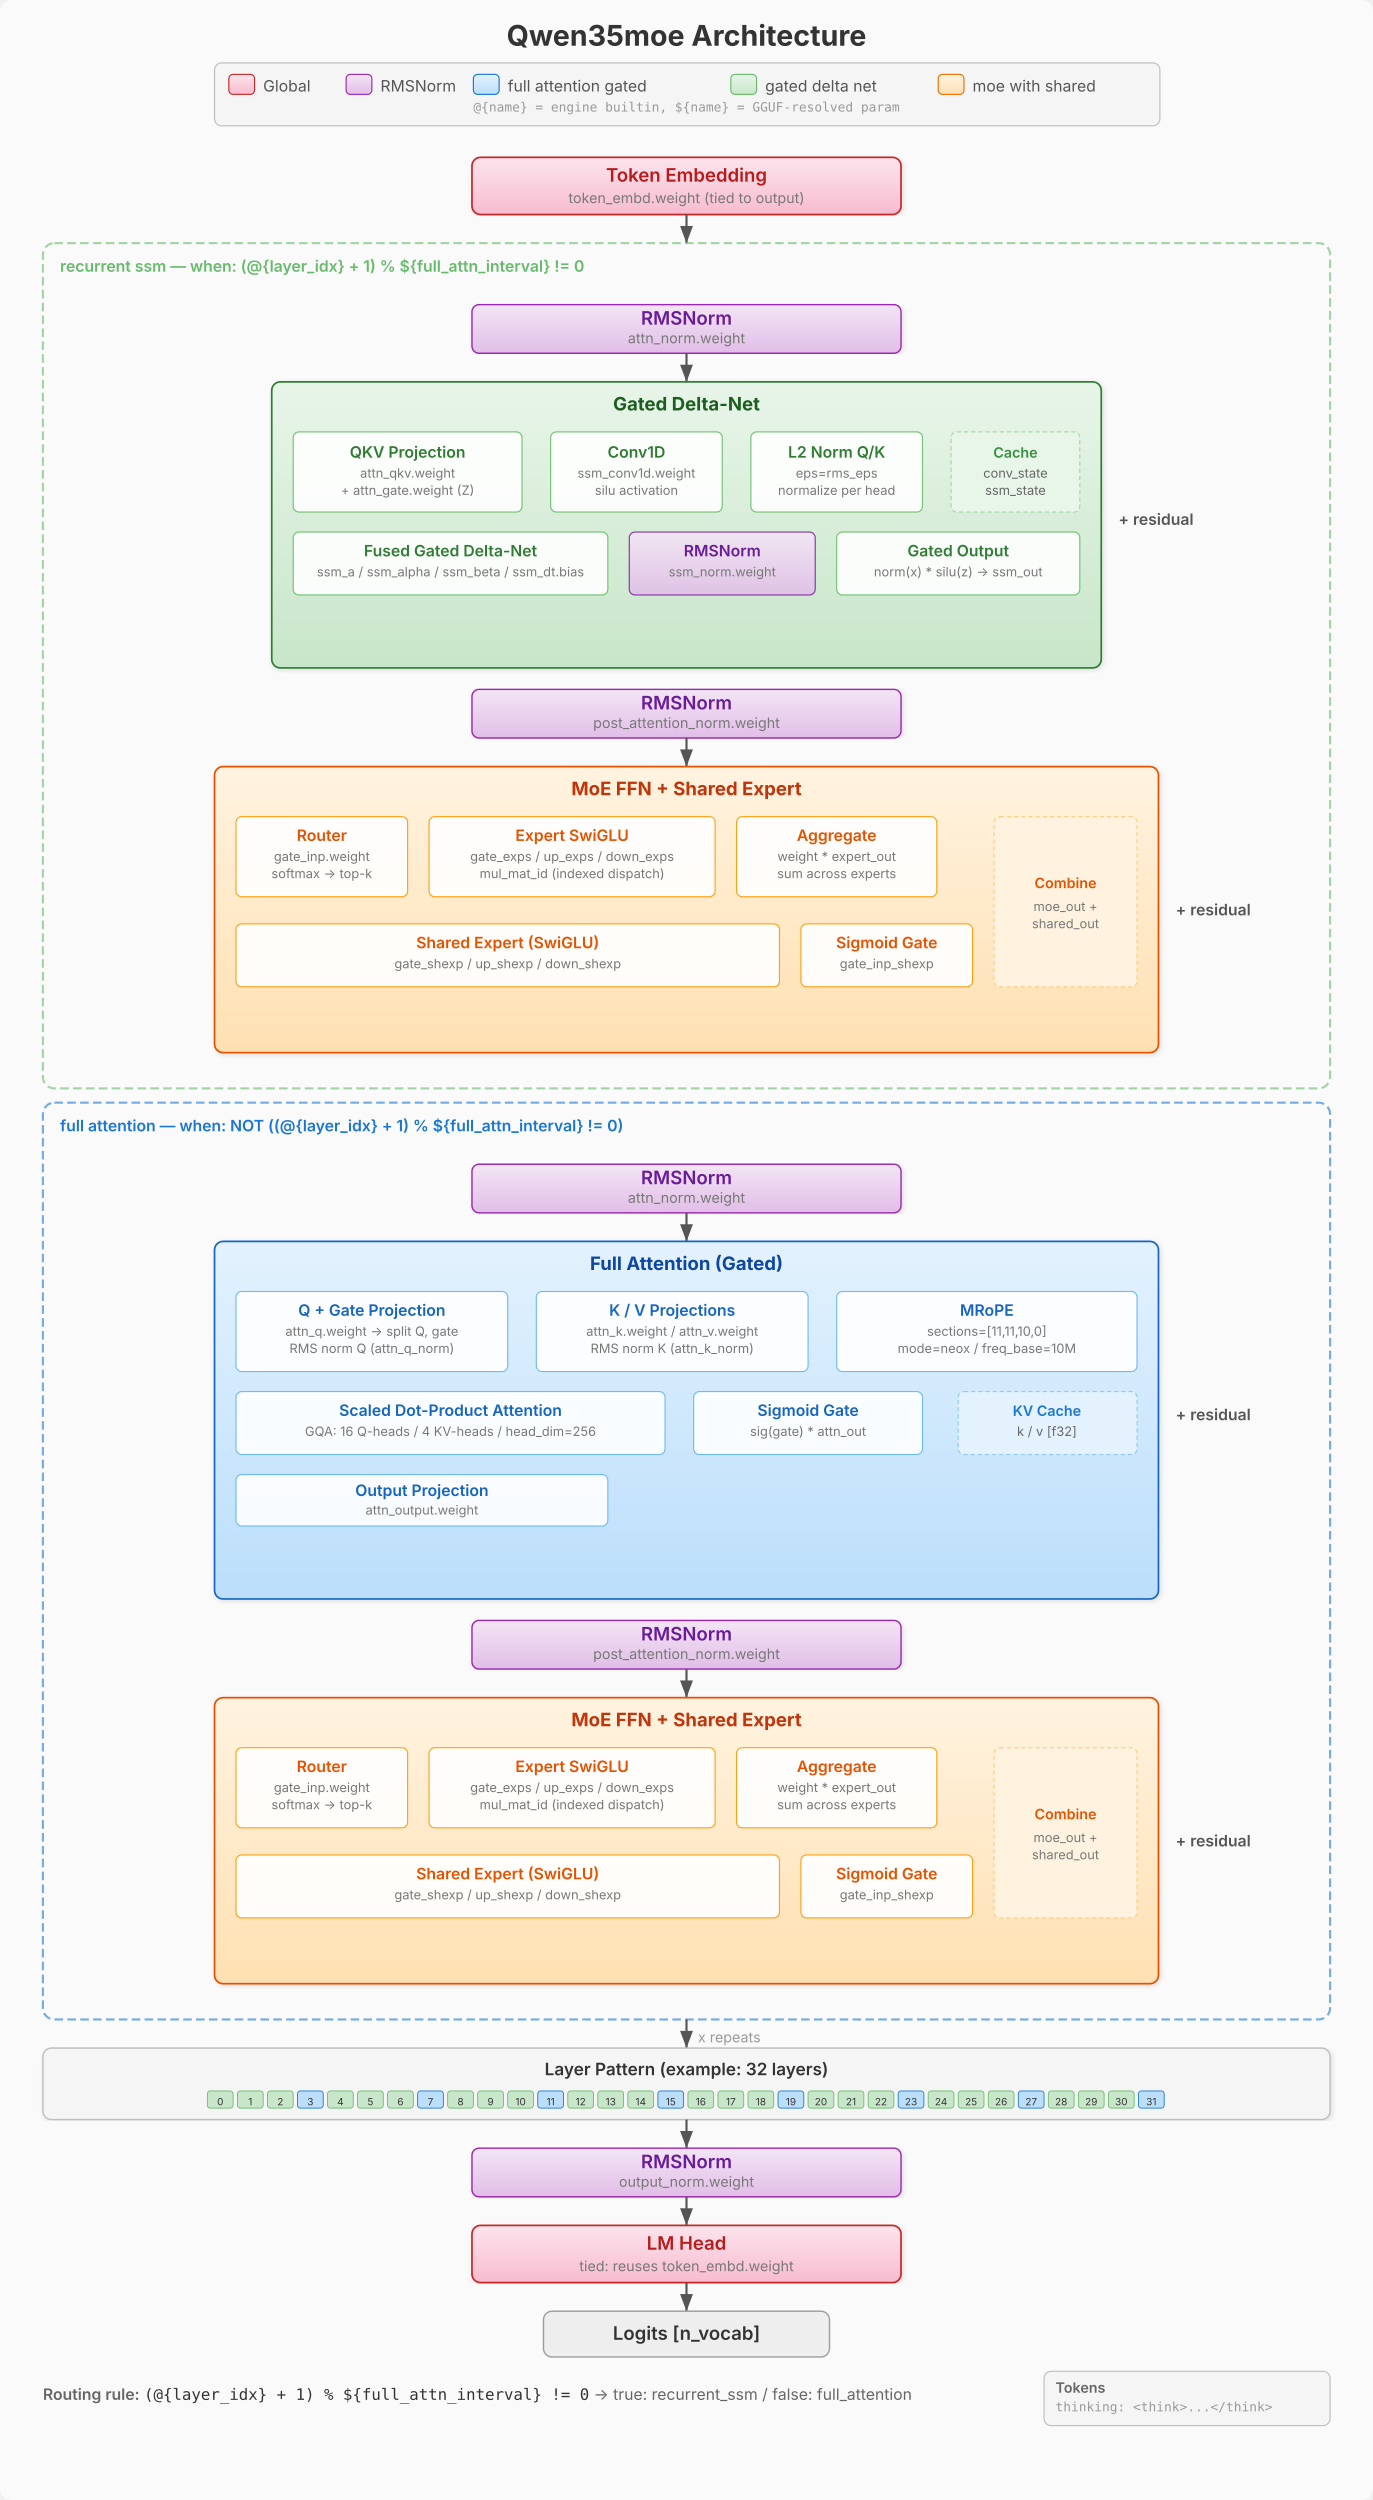
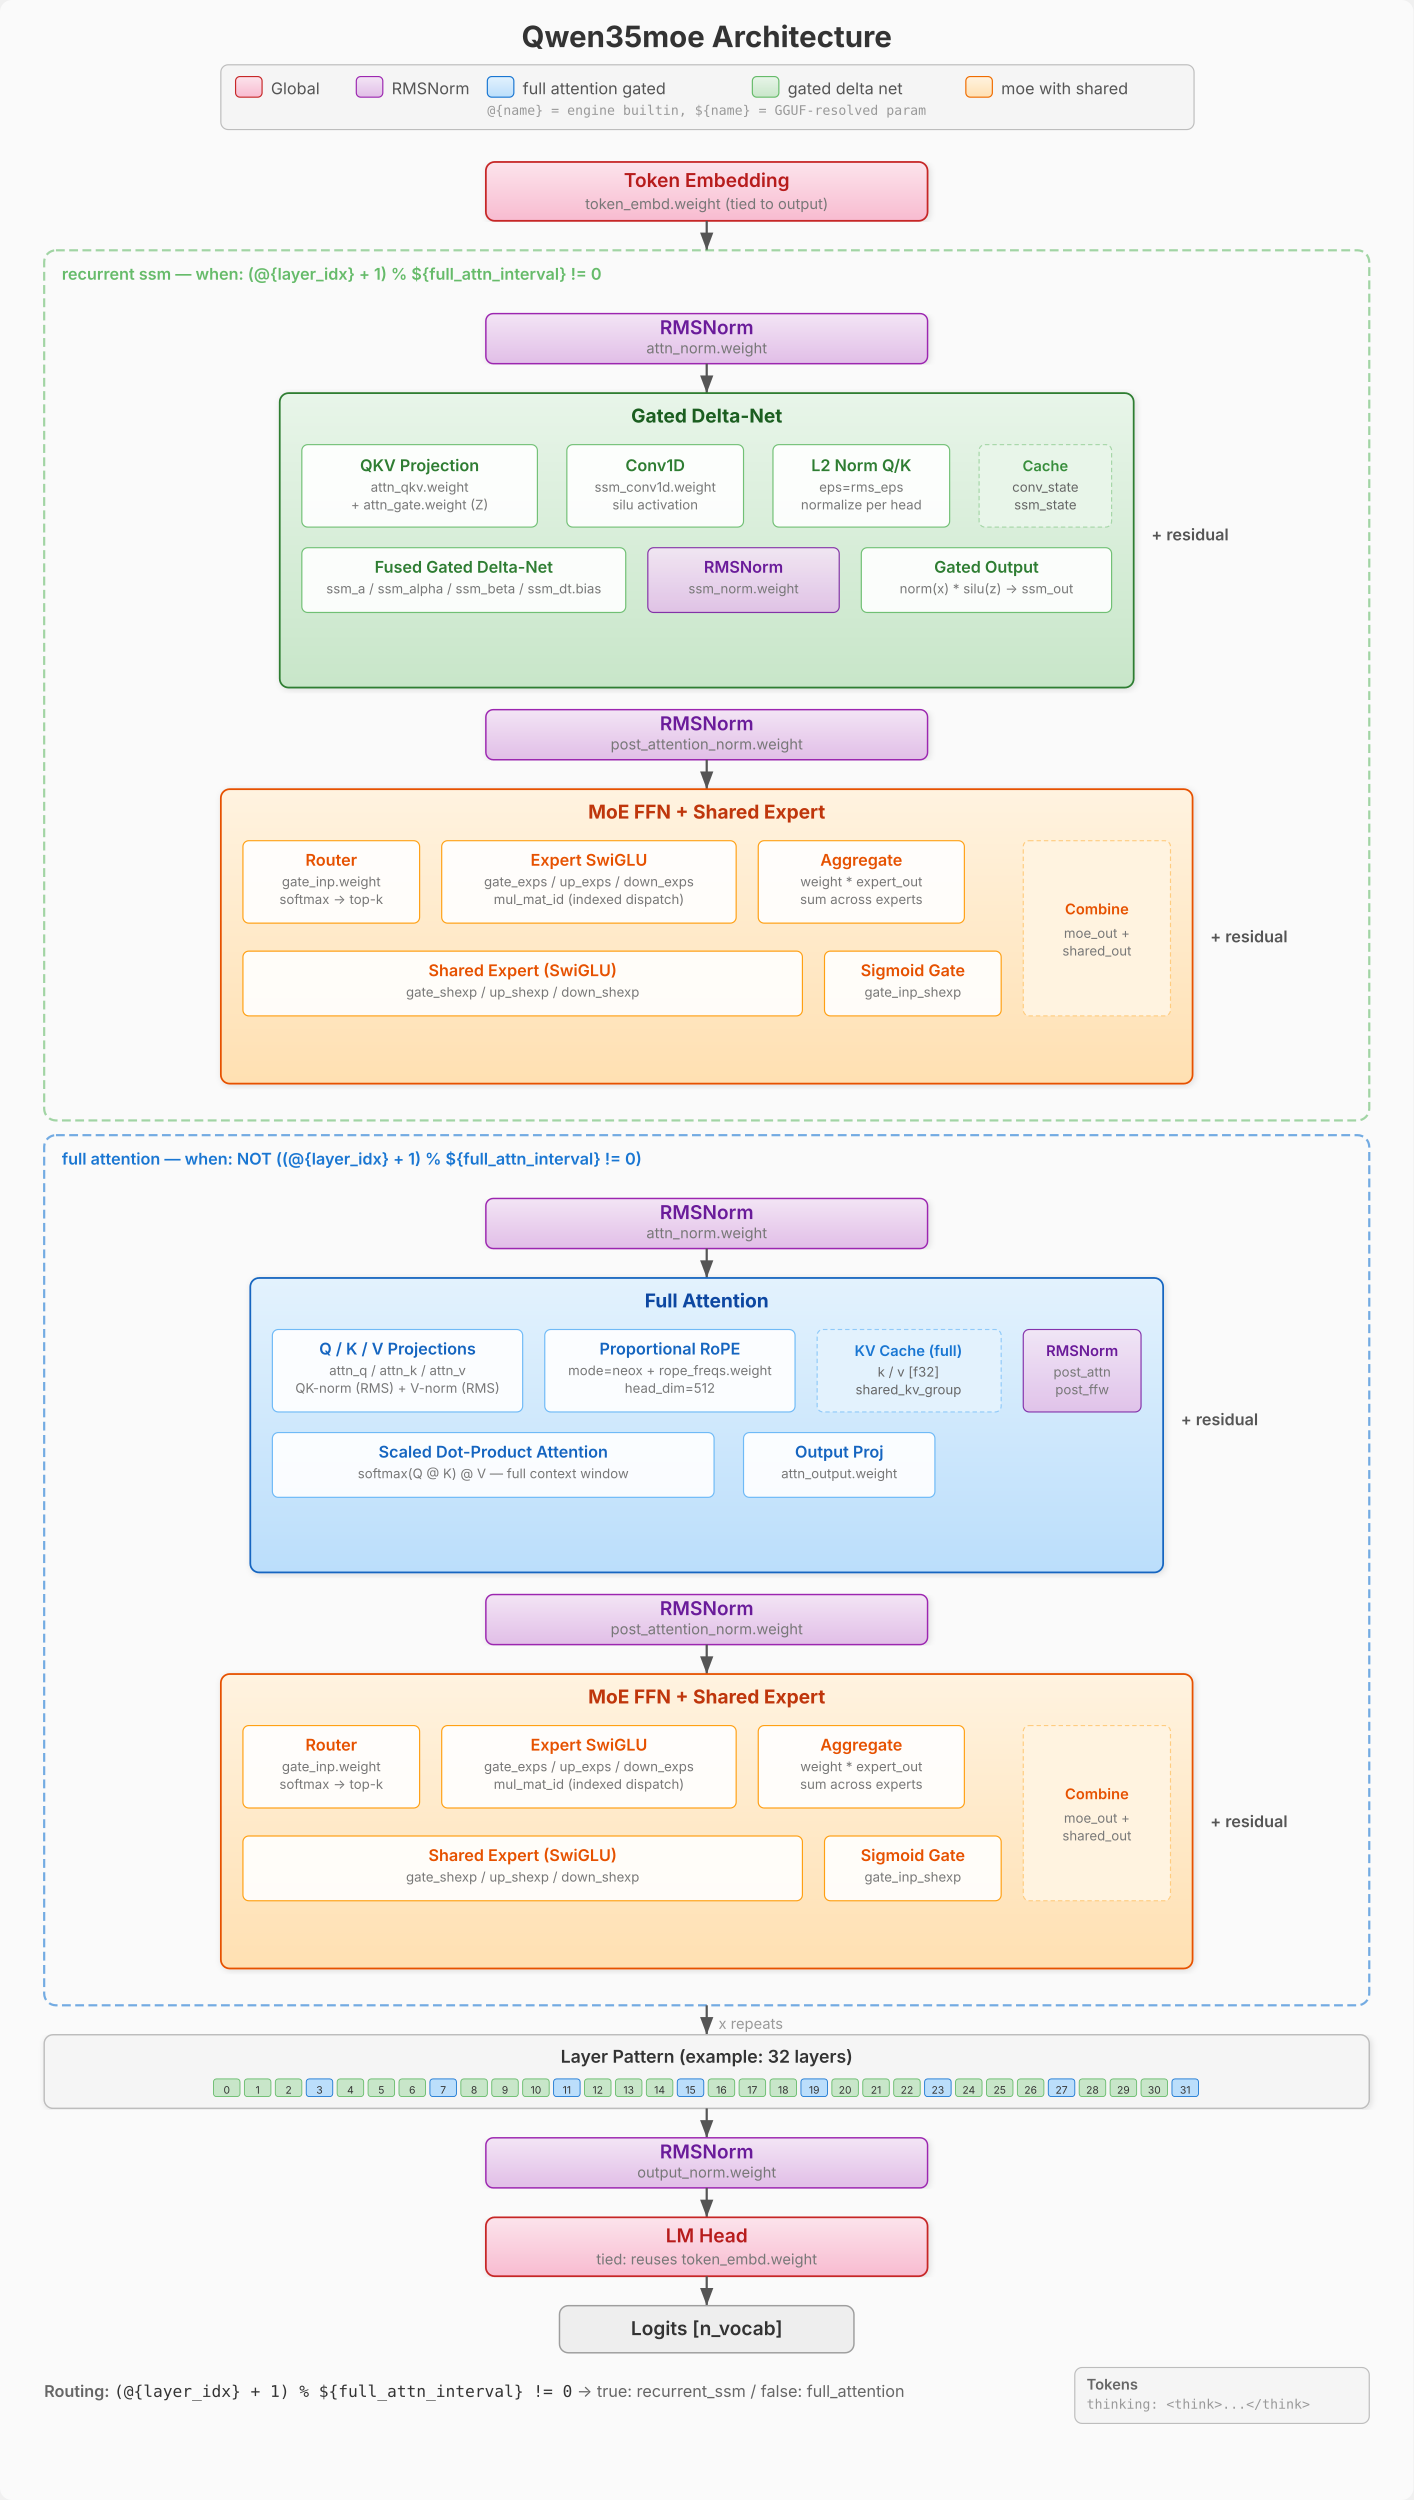
- <svg xmlns="http://www.w3.org/2000/svg" viewBox="0 0 960 1748" font-family="system-ui, -apple-system, sans-serif" font-size="13">
+ <svg xmlns="http://www.w3.org/2000/svg" viewBox="0 0 960 1698" font-family="system-ui, -apple-system, sans-serif" font-size="13">
  <defs>
    <marker id="arrow" markerWidth="8" markerHeight="6" refX="8" refY="3" orient="auto">
      <path d="M0,0 L8,3 L0,6" fill="#555555" />
    </marker>
    <linearGradient id="ssmGrad" x1="0" y1="0" x2="0" y2="1">
      <stop offset="0%" stop-color="#e8f5e9" />
      <stop offset="100%" stop-color="#c8e6c9" />
    </linearGradient>
    <linearGradient id="attnGrad" x1="0" y1="0" x2="0" y2="1">
      <stop offset="0%" stop-color="#e3f2fd" />
      <stop offset="100%" stop-color="#bbdefb" />
    </linearGradient>
+     <linearGradient id="swaGrad" x1="0" y1="0" x2="0" y2="1">
+       <stop offset="0%" stop-color="#e0f7fa" />
+       <stop offset="100%" stop-color="#b2dfdb" />
+     </linearGradient>
    <linearGradient id="ffnGrad" x1="0" y1="0" x2="0" y2="1">
      <stop offset="0%" stop-color="#fff3e0" />
      <stop offset="100%" stop-color="#ffe0b2" />
    </linearGradient>
    <linearGradient id="normGrad" x1="0" y1="0" x2="0" y2="1">
      <stop offset="0%" stop-color="#f3e5f5" />
      <stop offset="100%" stop-color="#e1bee7" />
    </linearGradient>
    <linearGradient id="globalGrad" x1="0" y1="0" x2="0" y2="1">
      <stop offset="0%" stop-color="#fce4ec" />
      <stop offset="100%" stop-color="#f8bbd0" />
    </linearGradient>
    <filter id="shadow" x="-2%" y="-2%" width="104%" height="104%">
      <feDropShadow dx="1" dy="1" stdDeviation="2" flood-opacity="0.12" />
    </filter>
-     <g id="block_full_attention_gated">
+     <g id="block_full_attention">
      <g>
-         <rect width="660" height="250" rx="6" fill="url(#attnGrad)" stroke="#1565c0" stroke-width="1.2" filter="url(#shadow)" />
-         <text x="330" y="20" text-anchor="middle" font-weight="700" font-size="13" fill="#0d47a1">Full Attention (Gated)</text>
+         <rect width="620" height="200" rx="6" fill="url(#attnGrad)" stroke="#1565c0" stroke-width="1.2" filter="url(#shadow)" />
+         <text x="310" y="20" text-anchor="middle" font-weight="700" font-size="13" fill="#0d47a1">Full Attention</text>
        <g transform="translate(15, 35)">
-           <rect width="190" height="56" rx="4" fill="#fff" stroke="#64b5f6" stroke-width="0.8" opacity="0.9" />
-           <text x="95" y="17" text-anchor="middle" font-size="11" font-weight="600" fill="#1565c0">Q + Gate Projection</text>
-           <text x="95" y="31" text-anchor="middle" font-size="9" fill="#777">attn_q.weight -&gt; split Q, gate</text>
-           <text x="95" y="43" text-anchor="middle" font-size="9" fill="#777">RMS norm Q (attn_q_norm)</text>
-         </g>
-         <g transform="translate(225, 35)">
-           <rect width="190" height="56" rx="4" fill="#fff" stroke="#64b5f6" stroke-width="0.8" opacity="0.9" />
-           <text x="95" y="17" text-anchor="middle" font-size="11" font-weight="600" fill="#1565c0">K / V Projections</text>
-           <text x="95" y="31" text-anchor="middle" font-size="9" fill="#777">attn_k.weight / attn_v.weight</text>
-           <text x="95" y="43" text-anchor="middle" font-size="9" fill="#777">RMS norm K (attn_k_norm)</text>
-         </g>
-         <g transform="translate(435, 35)">
-           <rect width="210" height="56" rx="4" fill="#fff" stroke="#64b5f6" stroke-width="0.8" opacity="0.9" />
-           <text x="105" y="17" text-anchor="middle" font-size="11" font-weight="600" fill="#1565c0">MRoPE</text>
-           <text x="105" y="31" text-anchor="middle" font-size="9" fill="#777">sections=[11,11,10,0]</text>
-           <text x="105" y="43" text-anchor="middle" font-size="9" fill="#777">mode=neox / freq_base=10M</text>
+           <rect width="170" height="56" rx="4" fill="#fff" stroke="#64b5f6" stroke-width="0.8" opacity="0.9" />
+           <text x="85" y="17" text-anchor="middle" font-size="11" font-weight="600" fill="#1565c0">Q / K / V Projections</text>
+           <text x="85" y="31" text-anchor="middle" font-size="9" fill="#777">attn_q / attn_k / attn_v</text>
+           <text x="85" y="43" text-anchor="middle" font-size="9" fill="#777">QK-norm (RMS) + V-norm (RMS)</text>
+         </g>
+         <g transform="translate(200, 35)">
+           <rect width="170" height="56" rx="4" fill="#fff" stroke="#64b5f6" stroke-width="0.8" opacity="0.9" />
+           <text x="85" y="17" text-anchor="middle" font-size="11" font-weight="600" fill="#1565c0">Proportional RoPE</text>
+           <text x="85" y="31" text-anchor="middle" font-size="9" fill="#777">mode=neox + rope_freqs.weight</text>
+           <text x="85" y="43" text-anchor="middle" font-size="9" fill="#777">head_dim=512</text>
        </g>
        <g transform="translate(15, 105)">
          <rect width="300" height="44" rx="4" fill="#fff" stroke="#64b5f6" stroke-width="0.8" opacity="0.9" />
          <text x="150" y="17" text-anchor="middle" font-size="11" font-weight="600" fill="#1565c0">Scaled Dot-Product Attention</text>
-           <text x="150" y="31" text-anchor="middle" font-size="9" fill="#777">GQA: 16 Q-heads / 4 KV-heads / head_dim=256</text>
+           <text x="150" y="31" text-anchor="middle" font-size="9" fill="#777">softmax(Q @ K) @ V — full context window</text>
        </g>
        <g transform="translate(335, 105)">
-           <rect width="160" height="44" rx="4" fill="#fff" stroke="#64b5f6" stroke-width="0.8" opacity="0.9" />
-           <text x="80" y="17" text-anchor="middle" font-size="11" font-weight="600" fill="#1565c0">Sigmoid Gate</text>
-           <text x="80" y="31" text-anchor="middle" font-size="9" fill="#777">sig(gate) * attn_out</text>
-         </g>
-         <g transform="translate(15, 163)">
-           <rect width="260" height="36" rx="4" fill="#fff" stroke="#64b5f6" stroke-width="0.8" opacity="0.9" />
-           <text x="130" y="15" text-anchor="middle" font-size="11" font-weight="600" fill="#1565c0">Output Projection</text>
-           <text x="130" y="28" text-anchor="middle" font-size="9" fill="#777">attn_output.weight</text>
-         </g>
-         <g transform="translate(520, 105)">
-           <rect width="125" height="44" rx="4" fill="#e3f2fd" stroke="#90caf9" stroke-width="0.8" stroke-dasharray="3,2" />
-           <text x="62" y="17" text-anchor="middle" font-size="10" font-weight="600" fill="#1976d2">KV Cache</text>
-           <text x="62" y="31" text-anchor="middle" font-size="9" fill="#666">k / v [f32]</text>
+           <rect width="130" height="44" rx="4" fill="#fff" stroke="#64b5f6" stroke-width="0.8" opacity="0.9" />
+           <text x="65" y="17" text-anchor="middle" font-size="11" font-weight="600" fill="#1565c0">Output Proj</text>
+           <text x="65" y="31" text-anchor="middle" font-size="9" fill="#777">attn_output.weight</text>
+         </g>
+         <g transform="translate(385, 35)">
+           <rect width="125" height="56" rx="4" fill="#e3f2fd" stroke="#90caf9" stroke-width="0.8" stroke-dasharray="3,2" />
+           <text x="62" y="18" text-anchor="middle" font-size="10" font-weight="600" fill="#1976d2">KV Cache (full)</text>
+           <text x="62" y="32" text-anchor="middle" font-size="9" fill="#666">k / v [f32]</text>
+           <text x="62" y="44" text-anchor="middle" font-size="9" fill="#666">shared_kv_group</text>
+         </g>
+         <g transform="translate(525, 35)">
+           <rect width="80" height="56" rx="4" fill="url(#normGrad)" stroke="#7b1fa2" stroke-width="0.8" opacity="0.9" />
+           <text x="40" y="18" text-anchor="middle" font-size="10" font-weight="600" fill="#6a1b9a">RMSNorm</text>
+           <text x="40" y="32" text-anchor="middle" font-size="9" fill="#777">post_attn</text>
+           <text x="40" y="44" text-anchor="middle" font-size="9" fill="#777">post_ffw</text>
        </g>
      </g>
    </g>
-     <g id="block_gated_delta_net">
+     <g id="block_recurrent_ssm">
      <g>
        <rect width="580" height="200" rx="6" fill="url(#ssmGrad)" stroke="#2e7d32" stroke-width="1.2" filter="url(#shadow)" />
        <text x="290" y="20" text-anchor="middle" font-weight="700" font-size="13" fill="#1b5e20">Gated Delta-Net</text>
        <g transform="translate(15, 35)">
          <rect width="160" height="56" rx="4" fill="#fff" stroke="#66bb6a" stroke-width="0.8" opacity="0.9" />
          <text x="80" y="18" text-anchor="middle" font-size="11" font-weight="600" fill="#2e7d32">QKV Projection</text>
          <text x="80" y="32" text-anchor="middle" font-size="9" fill="#777">attn_qkv.weight</text>
          <text x="80" y="44" text-anchor="middle" font-size="9" fill="#777">+ attn_gate.weight (Z)</text>
        </g>
        <g transform="translate(195, 35)">
          <rect width="120" height="56" rx="4" fill="#fff" stroke="#66bb6a" stroke-width="0.8" opacity="0.9" />
          <text x="60" y="18" text-anchor="middle" font-size="11" font-weight="600" fill="#2e7d32">Conv1D</text>
          <text x="60" y="32" text-anchor="middle" font-size="9" fill="#777">ssm_conv1d.weight</text>
          <text x="60" y="44" text-anchor="middle" font-size="9" fill="#777">silu activation</text>
        </g>
        <g transform="translate(335, 35)">
          <rect width="120" height="56" rx="4" fill="#fff" stroke="#66bb6a" stroke-width="0.8" opacity="0.9" />
          <text x="60" y="18" text-anchor="middle" font-size="11" font-weight="600" fill="#2e7d32">L2 Norm Q/K</text>
          <text x="60" y="32" text-anchor="middle" font-size="9" fill="#777">eps=rms_eps</text>
          <text x="60" y="44" text-anchor="middle" font-size="9" fill="#777">normalize per head</text>
        </g>
        <g transform="translate(15, 105)">
          <rect width="220" height="44" rx="4" fill="#fff" stroke="#66bb6a" stroke-width="0.8" opacity="0.9" />
          <text x="110" y="17" text-anchor="middle" font-size="11" font-weight="600" fill="#2e7d32">Fused Gated Delta-Net</text>
          <text x="110" y="31" text-anchor="middle" font-size="9" fill="#777">ssm_a / ssm_alpha / ssm_beta / ssm_dt.bias</text>
        </g>
        <g transform="translate(250, 105)">
          <rect width="130" height="44" rx="4" fill="url(#normGrad)" stroke="#7b1fa2" stroke-width="0.8" opacity="0.9" />
          <text x="65" y="17" text-anchor="middle" font-size="11" font-weight="600" fill="#6a1b9a">RMSNorm</text>
          <text x="65" y="31" text-anchor="middle" font-size="9" fill="#777">ssm_norm.weight</text>
        </g>
        <g transform="translate(395, 105)">
          <rect width="170" height="44" rx="4" fill="#fff" stroke="#66bb6a" stroke-width="0.8" opacity="0.9" />
          <text x="85" y="17" text-anchor="middle" font-size="11" font-weight="600" fill="#2e7d32">Gated Output</text>
          <text x="85" y="31" text-anchor="middle" font-size="9" fill="#777">norm(x) * silu(z) -&gt; ssm_out</text>
        </g>
        <g transform="translate(475, 35)">
          <rect width="90" height="56" rx="4" fill="#e8f5e9" stroke="#a5d6a7" stroke-width="0.8" stroke-dasharray="3,2" />
          <text x="45" y="18" text-anchor="middle" font-size="10" font-weight="600" fill="#388e3c">Cache</text>
          <text x="45" y="32" text-anchor="middle" font-size="9" fill="#666">conv_state</text>
          <text x="45" y="44" text-anchor="middle" font-size="9" fill="#666">ssm_state</text>
        </g>
      </g>
    </g>
    <g id="block_moe_with_shared">
      <g>
        <rect width="660" height="200" rx="6" fill="url(#ffnGrad)" stroke="#e65100" stroke-width="1.2" filter="url(#shadow)" />
        <text x="330" y="20" text-anchor="middle" font-weight="700" font-size="13" fill="#bf360c">MoE FFN + Shared Expert</text>
        <g transform="translate(15, 35)">
          <rect width="120" height="56" rx="4" fill="#fff" stroke="#ff9800" stroke-width="0.8" opacity="0.9" />
          <text x="60" y="17" text-anchor="middle" font-size="11" font-weight="600" fill="#e65100">Router</text>
          <text x="60" y="31" text-anchor="middle" font-size="9" fill="#777">gate_inp.weight</text>
          <text x="60" y="43" text-anchor="middle" font-size="9" fill="#777">softmax -&gt; top-k</text>
        </g>
        <g transform="translate(150, 35)">
          <rect width="200" height="56" rx="4" fill="#fff" stroke="#ff9800" stroke-width="0.8" opacity="0.9" />
          <text x="100" y="17" text-anchor="middle" font-size="11" font-weight="600" fill="#e65100">Expert SwiGLU</text>
          <text x="100" y="31" text-anchor="middle" font-size="9" fill="#777">gate_exps / up_exps / down_exps</text>
          <text x="100" y="43" text-anchor="middle" font-size="9" fill="#777">mul_mat_id (indexed dispatch)</text>
        </g>
        <g transform="translate(365, 35)">
          <rect width="140" height="56" rx="4" fill="#fff" stroke="#ff9800" stroke-width="0.8" opacity="0.9" />
          <text x="70" y="17" text-anchor="middle" font-size="11" font-weight="600" fill="#e65100">Aggregate</text>
          <text x="70" y="31" text-anchor="middle" font-size="9" fill="#777">weight * expert_out</text>
          <text x="70" y="43" text-anchor="middle" font-size="9" fill="#777">sum across experts</text>
        </g>
        <g transform="translate(15, 110)">
          <rect width="380" height="44" rx="4" fill="#fff" stroke="#ff9800" stroke-width="0.8" opacity="0.9" />
          <text x="190" y="17" text-anchor="middle" font-size="11" font-weight="600" fill="#e65100">Shared Expert (SwiGLU)</text>
          <text x="190" y="31" text-anchor="middle" font-size="9" fill="#777">gate_shexp / up_shexp / down_shexp</text>
        </g>
        <g transform="translate(410, 110)">
          <rect width="120" height="44" rx="4" fill="#fff" stroke="#ff9800" stroke-width="0.8" opacity="0.9" />
          <text x="60" y="17" text-anchor="middle" font-size="11" font-weight="600" fill="#e65100">Sigmoid Gate</text>
          <text x="60" y="31" text-anchor="middle" font-size="9" fill="#777">gate_inp_shexp</text>
        </g>
        <g transform="translate(545, 35)">
          <rect width="100" height="119" rx="4" fill="#fff3e0" stroke="#ffcc80" stroke-width="0.8" stroke-dasharray="3,2" />
          <text x="50" y="50" text-anchor="middle" font-size="10" font-weight="600" fill="#e65100">Combine</text>
          <text x="50" y="66" text-anchor="middle" font-size="9" fill="#777">moe_out +</text>
          <text x="50" y="78" text-anchor="middle" font-size="9" fill="#777">shared_out</text>
        </g>
      </g>
    </g>
  </defs>
-   <rect width="960" height="1748" fill="#fafafa" rx="8" />
+   <rect width="960" height="1698" fill="#fafafa" rx="8" />
  <text x="480" y="32" text-anchor="middle" font-size="20" font-weight="bold" fill="#333333">Qwen35moe Architecture</text>
  <rect x="150" y="44" width="661" height="44" rx="5" fill="#f5f5f5" stroke="#bdbdbd" stroke-width="0.8" />
  <g transform="translate(160, 52)">
    <rect x="0" width="18" height="14" rx="3" fill="url(#globalGrad)" stroke="#C62828" stroke-width="0.8" />
    <text x="24" y="12" font-size="11" fill="#555555">Global</text>
    <rect x="82" width="18" height="14" rx="3" fill="url(#normGrad)" stroke="#9C27B0" stroke-width="0.8" />
    <text x="106" y="12" font-size="11" fill="#555555">RMSNorm</text>
    <rect x="171" width="18" height="14" rx="3" fill="url(#attnGrad)" stroke="#1976D2" stroke-width="0.8" />
    <text x="195" y="12" font-size="11" fill="#555555">full attention gated</text>
    <rect x="351" width="18" height="14" rx="3" fill="url(#ssmGrad)" stroke="#66BB6A" stroke-width="0.8" />
    <text x="375" y="12" font-size="11" fill="#555555">gated delta net</text>
    <rect x="496" width="18" height="14" rx="3" fill="url(#ffnGrad)" stroke="#EF6C00" stroke-width="0.8" />
    <text x="520" y="12" font-size="11" fill="#555555">moe with shared</text>
  </g>
  <text x="480" y="78" text-anchor="middle" font-size="9" fill="#999999" font-family="monospace">@{name} = engine builtin, ${name} = GGUF-resolved param</text>
  <g transform="translate(330, 110)">
    <rect width="300" height="40" rx="6" fill="url(#globalGrad)" stroke="#C62828" stroke-width="1.2" filter="url(#shadow)" />
    <text x="150" y="17" text-anchor="middle" font-weight="600" fill="#b71c1c">Token Embedding</text>
    <text x="150" y="32" text-anchor="middle" font-size="10" fill="#777777">token_embd.weight (tied to output)</text>
  </g>
  <line x1="480" y1="150" x2="480" y2="170" stroke="#555555" stroke-width="1.5" marker-end="url(#arrow)" />
  <rect x="30" y="170" width="900" height="591" rx="8" fill="none" stroke="#66BB6A" stroke-width="1.5" stroke-dasharray="6,3" opacity="0.6" />
  <text x="42" y="190" font-size="11" font-weight="600" fill="#66BB6A">recurrent ssm — when: (@{layer_idx} + 1) % ${full_attn_interval} != 0</text>
  <g transform="translate(330, 213)">
    <rect width="300" height="34" rx="5" fill="url(#normGrad)" stroke="#9C27B0" stroke-width="1" filter="url(#shadow)" />
    <text x="150" y="14" text-anchor="middle" font-weight="600" fill="#6a1b9a">RMSNorm</text>
    <text x="150" y="27" text-anchor="middle" font-size="10" fill="#777777">attn_norm.weight</text>
  </g>
  <line x1="480" y1="247" x2="480" y2="267" stroke="#555555" stroke-width="1.5" marker-end="url(#arrow)" />
-   <use href="#block_gated_delta_net" transform="translate(190, 267)" />
+   <use href="#block_recurrent_ssm" transform="translate(190, 267)" />
  <text x="782" y="367" font-size="11" fill="#555555" font-weight="600">+ residual</text>
  <g transform="translate(330, 482)">
    <rect width="300" height="34" rx="5" fill="url(#normGrad)" stroke="#9C27B0" stroke-width="1" filter="url(#shadow)" />
    <text x="150" y="14" text-anchor="middle" font-weight="600" fill="#6a1b9a">RMSNorm</text>
    <text x="150" y="27" text-anchor="middle" font-size="10" fill="#777777">post_attention_norm.weight</text>
  </g>
  <line x1="480" y1="516" x2="480" y2="536" stroke="#555555" stroke-width="1.5" marker-end="url(#arrow)" />
  <use href="#block_moe_with_shared" transform="translate(150, 536)" />
  <text x="822" y="640" font-size="11" fill="#555555" font-weight="600">+ residual</text>
-   <rect x="30" y="771" width="900" height="641" rx="8" fill="none" stroke="#1976D2" stroke-width="1.5" stroke-dasharray="6,3" opacity="0.6" />
+   <rect x="30" y="771" width="900" height="591" rx="8" fill="none" stroke="#1976D2" stroke-width="1.5" stroke-dasharray="6,3" opacity="0.6" />
  <text x="42" y="791" font-size="11" font-weight="600" fill="#1976D2">full attention — when: NOT ((@{layer_idx} + 1) % ${full_attn_interval} != 0)</text>
  <g transform="translate(330, 814)">
    <rect width="300" height="34" rx="5" fill="url(#normGrad)" stroke="#9C27B0" stroke-width="1" filter="url(#shadow)" />
    <text x="150" y="14" text-anchor="middle" font-weight="600" fill="#6a1b9a">RMSNorm</text>
    <text x="150" y="27" text-anchor="middle" font-size="10" fill="#777777">attn_norm.weight</text>
  </g>
  <line x1="480" y1="848" x2="480" y2="868" stroke="#555555" stroke-width="1.5" marker-end="url(#arrow)" />
-   <use href="#block_full_attention_gated" transform="translate(150, 868)" />
-   <text x="822" y="993" font-size="11" fill="#555555" font-weight="600">+ residual</text>
-   <g transform="translate(330, 1133)">
+   <use href="#block_full_attention" transform="translate(170, 868)" />
+   <text x="802" y="968" font-size="11" fill="#555555" font-weight="600">+ residual</text>
+   <g transform="translate(330, 1083)">
    <rect width="300" height="34" rx="5" fill="url(#normGrad)" stroke="#9C27B0" stroke-width="1" filter="url(#shadow)" />
    <text x="150" y="14" text-anchor="middle" font-weight="600" fill="#6a1b9a">RMSNorm</text>
    <text x="150" y="27" text-anchor="middle" font-size="10" fill="#777777">post_attention_norm.weight</text>
  </g>
-   <line x1="480" y1="1167" x2="480" y2="1187" stroke="#555555" stroke-width="1.5" marker-end="url(#arrow)" />
-   <use href="#block_moe_with_shared" transform="translate(150, 1187)" />
-   <text x="822" y="1291" font-size="11" fill="#555555" font-weight="600">+ residual</text>
-   <line x1="480" y1="1412" x2="480" y2="1432" stroke="#555555" stroke-width="1.5" marker-end="url(#arrow)" />
-   <text x="488" y="1428" font-size="10" fill="#999999">x repeats</text>
-   <g transform="translate(30, 1432)">
+   <line x1="480" y1="1117" x2="480" y2="1137" stroke="#555555" stroke-width="1.5" marker-end="url(#arrow)" />
+   <use href="#block_moe_with_shared" transform="translate(150, 1137)" />
+   <text x="822" y="1241" font-size="11" fill="#555555" font-weight="600">+ residual</text>
+   <line x1="480" y1="1362" x2="480" y2="1382" stroke="#555555" stroke-width="1.5" marker-end="url(#arrow)" />
+   <text x="488" y="1378" font-size="10" fill="#999999">x repeats</text>
+   <g transform="translate(30, 1382)">
    <rect width="900" height="50" rx="6" fill="#f5f5f5" stroke="#bdbdbd" stroke-width="1" filter="url(#shadow)" />
    <text x="450" y="19" text-anchor="middle" font-size="12" font-weight="600" fill="#333333">Layer Pattern (example: 32 layers)</text>
    <g transform="translate(115, 30)">
      <rect x="0" width="18" height="12" rx="2" fill="#c8e6c9" stroke="#66BB6A" stroke-width="0.6" />
      <text x="9" y="10" text-anchor="middle" font-size="7" fill="#333333">0</text>
      <rect x="21" width="18" height="12" rx="2" fill="#c8e6c9" stroke="#66BB6A" stroke-width="0.6" />
      <text x="30" y="10" text-anchor="middle" font-size="7" fill="#333333">1</text>
      <rect x="42" width="18" height="12" rx="2" fill="#c8e6c9" stroke="#66BB6A" stroke-width="0.6" />
      <text x="51" y="10" text-anchor="middle" font-size="7" fill="#333333">2</text>
      <rect x="63" width="18" height="12" rx="2" fill="#bbdefb" stroke="#1976D2" stroke-width="0.6" />
      <text x="72" y="10" text-anchor="middle" font-size="7" fill="#333333">3</text>
      <rect x="84" width="18" height="12" rx="2" fill="#c8e6c9" stroke="#66BB6A" stroke-width="0.6" />
      <text x="93" y="10" text-anchor="middle" font-size="7" fill="#333333">4</text>
      <rect x="105" width="18" height="12" rx="2" fill="#c8e6c9" stroke="#66BB6A" stroke-width="0.6" />
      <text x="114" y="10" text-anchor="middle" font-size="7" fill="#333333">5</text>
      <rect x="126" width="18" height="12" rx="2" fill="#c8e6c9" stroke="#66BB6A" stroke-width="0.6" />
      <text x="135" y="10" text-anchor="middle" font-size="7" fill="#333333">6</text>
      <rect x="147" width="18" height="12" rx="2" fill="#bbdefb" stroke="#1976D2" stroke-width="0.6" />
      <text x="156" y="10" text-anchor="middle" font-size="7" fill="#333333">7</text>
      <rect x="168" width="18" height="12" rx="2" fill="#c8e6c9" stroke="#66BB6A" stroke-width="0.6" />
      <text x="177" y="10" text-anchor="middle" font-size="7" fill="#333333">8</text>
      <rect x="189" width="18" height="12" rx="2" fill="#c8e6c9" stroke="#66BB6A" stroke-width="0.6" />
      <text x="198" y="10" text-anchor="middle" font-size="7" fill="#333333">9</text>
      <rect x="210" width="18" height="12" rx="2" fill="#c8e6c9" stroke="#66BB6A" stroke-width="0.6" />
      <text x="219" y="10" text-anchor="middle" font-size="7" fill="#333333">10</text>
      <rect x="231" width="18" height="12" rx="2" fill="#bbdefb" stroke="#1976D2" stroke-width="0.6" />
      <text x="240" y="10" text-anchor="middle" font-size="7" fill="#333333">11</text>
      <rect x="252" width="18" height="12" rx="2" fill="#c8e6c9" stroke="#66BB6A" stroke-width="0.6" />
      <text x="261" y="10" text-anchor="middle" font-size="7" fill="#333333">12</text>
      <rect x="273" width="18" height="12" rx="2" fill="#c8e6c9" stroke="#66BB6A" stroke-width="0.6" />
      <text x="282" y="10" text-anchor="middle" font-size="7" fill="#333333">13</text>
      <rect x="294" width="18" height="12" rx="2" fill="#c8e6c9" stroke="#66BB6A" stroke-width="0.6" />
      <text x="303" y="10" text-anchor="middle" font-size="7" fill="#333333">14</text>
      <rect x="315" width="18" height="12" rx="2" fill="#bbdefb" stroke="#1976D2" stroke-width="0.6" />
      <text x="324" y="10" text-anchor="middle" font-size="7" fill="#333333">15</text>
      <rect x="336" width="18" height="12" rx="2" fill="#c8e6c9" stroke="#66BB6A" stroke-width="0.6" />
      <text x="345" y="10" text-anchor="middle" font-size="7" fill="#333333">16</text>
      <rect x="357" width="18" height="12" rx="2" fill="#c8e6c9" stroke="#66BB6A" stroke-width="0.6" />
      <text x="366" y="10" text-anchor="middle" font-size="7" fill="#333333">17</text>
      <rect x="378" width="18" height="12" rx="2" fill="#c8e6c9" stroke="#66BB6A" stroke-width="0.6" />
      <text x="387" y="10" text-anchor="middle" font-size="7" fill="#333333">18</text>
      <rect x="399" width="18" height="12" rx="2" fill="#bbdefb" stroke="#1976D2" stroke-width="0.6" />
      <text x="408" y="10" text-anchor="middle" font-size="7" fill="#333333">19</text>
      <rect x="420" width="18" height="12" rx="2" fill="#c8e6c9" stroke="#66BB6A" stroke-width="0.6" />
      <text x="429" y="10" text-anchor="middle" font-size="7" fill="#333333">20</text>
      <rect x="441" width="18" height="12" rx="2" fill="#c8e6c9" stroke="#66BB6A" stroke-width="0.6" />
      <text x="450" y="10" text-anchor="middle" font-size="7" fill="#333333">21</text>
      <rect x="462" width="18" height="12" rx="2" fill="#c8e6c9" stroke="#66BB6A" stroke-width="0.6" />
      <text x="471" y="10" text-anchor="middle" font-size="7" fill="#333333">22</text>
      <rect x="483" width="18" height="12" rx="2" fill="#bbdefb" stroke="#1976D2" stroke-width="0.6" />
      <text x="492" y="10" text-anchor="middle" font-size="7" fill="#333333">23</text>
      <rect x="504" width="18" height="12" rx="2" fill="#c8e6c9" stroke="#66BB6A" stroke-width="0.6" />
      <text x="513" y="10" text-anchor="middle" font-size="7" fill="#333333">24</text>
      <rect x="525" width="18" height="12" rx="2" fill="#c8e6c9" stroke="#66BB6A" stroke-width="0.6" />
      <text x="534" y="10" text-anchor="middle" font-size="7" fill="#333333">25</text>
      <rect x="546" width="18" height="12" rx="2" fill="#c8e6c9" stroke="#66BB6A" stroke-width="0.6" />
      <text x="555" y="10" text-anchor="middle" font-size="7" fill="#333333">26</text>
      <rect x="567" width="18" height="12" rx="2" fill="#bbdefb" stroke="#1976D2" stroke-width="0.6" />
      <text x="576" y="10" text-anchor="middle" font-size="7" fill="#333333">27</text>
      <rect x="588" width="18" height="12" rx="2" fill="#c8e6c9" stroke="#66BB6A" stroke-width="0.6" />
      <text x="597" y="10" text-anchor="middle" font-size="7" fill="#333333">28</text>
      <rect x="609" width="18" height="12" rx="2" fill="#c8e6c9" stroke="#66BB6A" stroke-width="0.6" />
      <text x="618" y="10" text-anchor="middle" font-size="7" fill="#333333">29</text>
      <rect x="630" width="18" height="12" rx="2" fill="#c8e6c9" stroke="#66BB6A" stroke-width="0.6" />
      <text x="639" y="10" text-anchor="middle" font-size="7" fill="#333333">30</text>
      <rect x="651" width="18" height="12" rx="2" fill="#bbdefb" stroke="#1976D2" stroke-width="0.6" />
      <text x="660" y="10" text-anchor="middle" font-size="7" fill="#333333">31</text>
    </g>
  </g>
-   <line x1="480" y1="1482" x2="480" y2="1502" stroke="#555555" stroke-width="1.5" marker-end="url(#arrow)" />
-   <g transform="translate(330, 1502)">
+   <line x1="480" y1="1432" x2="480" y2="1452" stroke="#555555" stroke-width="1.5" marker-end="url(#arrow)" />
+   <g transform="translate(330, 1452)">
    <rect width="300" height="34" rx="5" fill="url(#normGrad)" stroke="#9C27B0" stroke-width="1" filter="url(#shadow)" />
    <text x="150" y="14" text-anchor="middle" font-weight="600" fill="#6a1b9a">RMSNorm</text>
    <text x="150" y="27" text-anchor="middle" font-size="10" fill="#777777">output_norm.weight</text>
  </g>
-   <line x1="480" y1="1536" x2="480" y2="1556" stroke="#555555" stroke-width="1.5" marker-end="url(#arrow)" />
-   <g transform="translate(330, 1556)">
+   <line x1="480" y1="1486" x2="480" y2="1506" stroke="#555555" stroke-width="1.5" marker-end="url(#arrow)" />
+   <g transform="translate(330, 1506)">
    <rect width="300" height="40" rx="6" fill="url(#globalGrad)" stroke="#C62828" stroke-width="1.2" filter="url(#shadow)" />
    <text x="150" y="17" text-anchor="middle" font-weight="600" fill="#b71c1c">LM Head</text>
    <text x="150" y="32" text-anchor="middle" font-size="10" fill="#777777">tied: reuses token_embd.weight</text>
  </g>
-   <line x1="480" y1="1596" x2="480" y2="1616" stroke="#555555" stroke-width="1.5" marker-end="url(#arrow)" />
-   <g transform="translate(380, 1616)">
+   <line x1="480" y1="1546" x2="480" y2="1566" stroke="#555555" stroke-width="1.5" marker-end="url(#arrow)" />
+   <g transform="translate(380, 1566)">
    <rect width="200" height="32" rx="6" fill="#eeeeee" stroke="#9e9e9e" stroke-width="1" />
    <text x="100" y="20" text-anchor="middle" font-weight="600" fill="#333333">Logits [n_vocab]</text>
  </g>
-   <text x="30" y="1678" font-size="11" fill="#666666">
-     <tspan font-weight="600">Routing rule:</tspan>
+   <text x="30" y="1628" font-size="11" fill="#666666">
+     <tspan font-weight="600">Routing:</tspan>
    <tspan font-family="monospace" fill="#333333">(@{layer_idx} + 1) % ${full_attn_interval} != 0</tspan> -&gt; true: recurrent_ssm / false: full_attention</text>
-   <rect x="730" y="1658" width="200" height="38" rx="5" fill="#f5f5f5" stroke="#bdbdbd" stroke-width="0.8" />
-   <text x="738" y="1673" font-size="10" font-weight="600" fill="#666666">Tokens</text>
-   <text x="738" y="1686" font-size="9" fill="#999999" font-family="monospace">thinking: &lt;think&gt;...&lt;/think&gt;</text>
+   <rect x="730" y="1608" width="200" height="38" rx="5" fill="#f5f5f5" stroke="#bdbdbd" stroke-width="0.8" />
+   <text x="738" y="1623" font-size="10" font-weight="600" fill="#666666">Tokens</text>
+   <text x="738" y="1636" font-size="9" fill="#999999" font-family="monospace">thinking: &lt;think&gt;...&lt;/think&gt;</text>
</svg>
